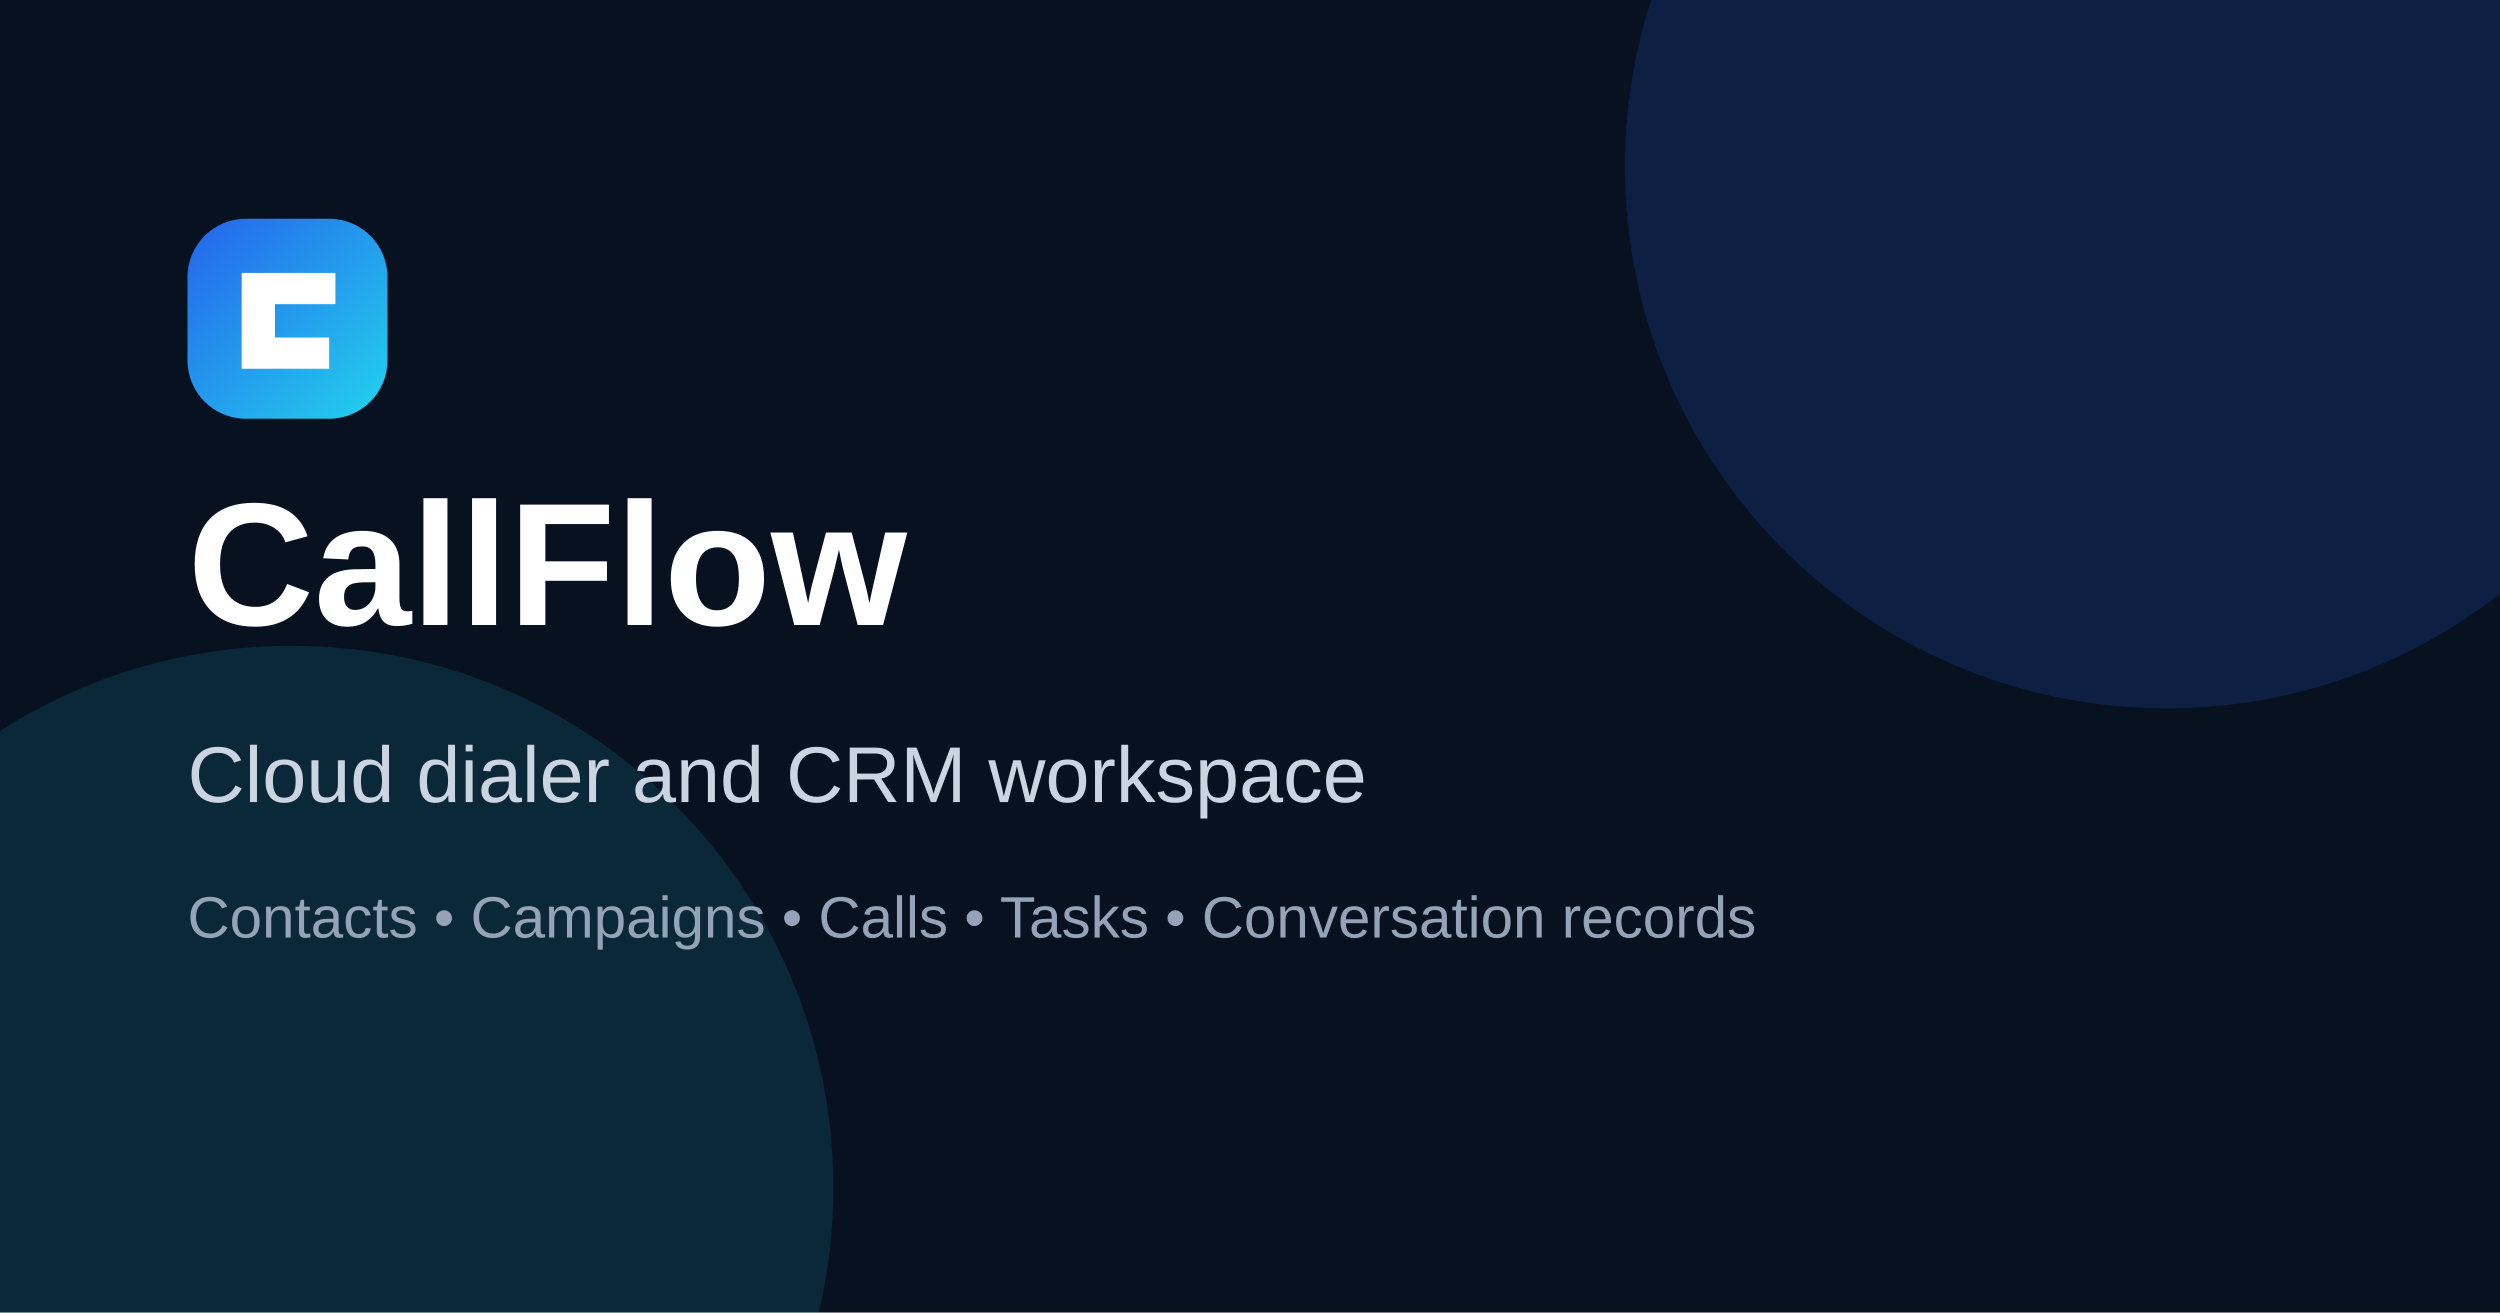
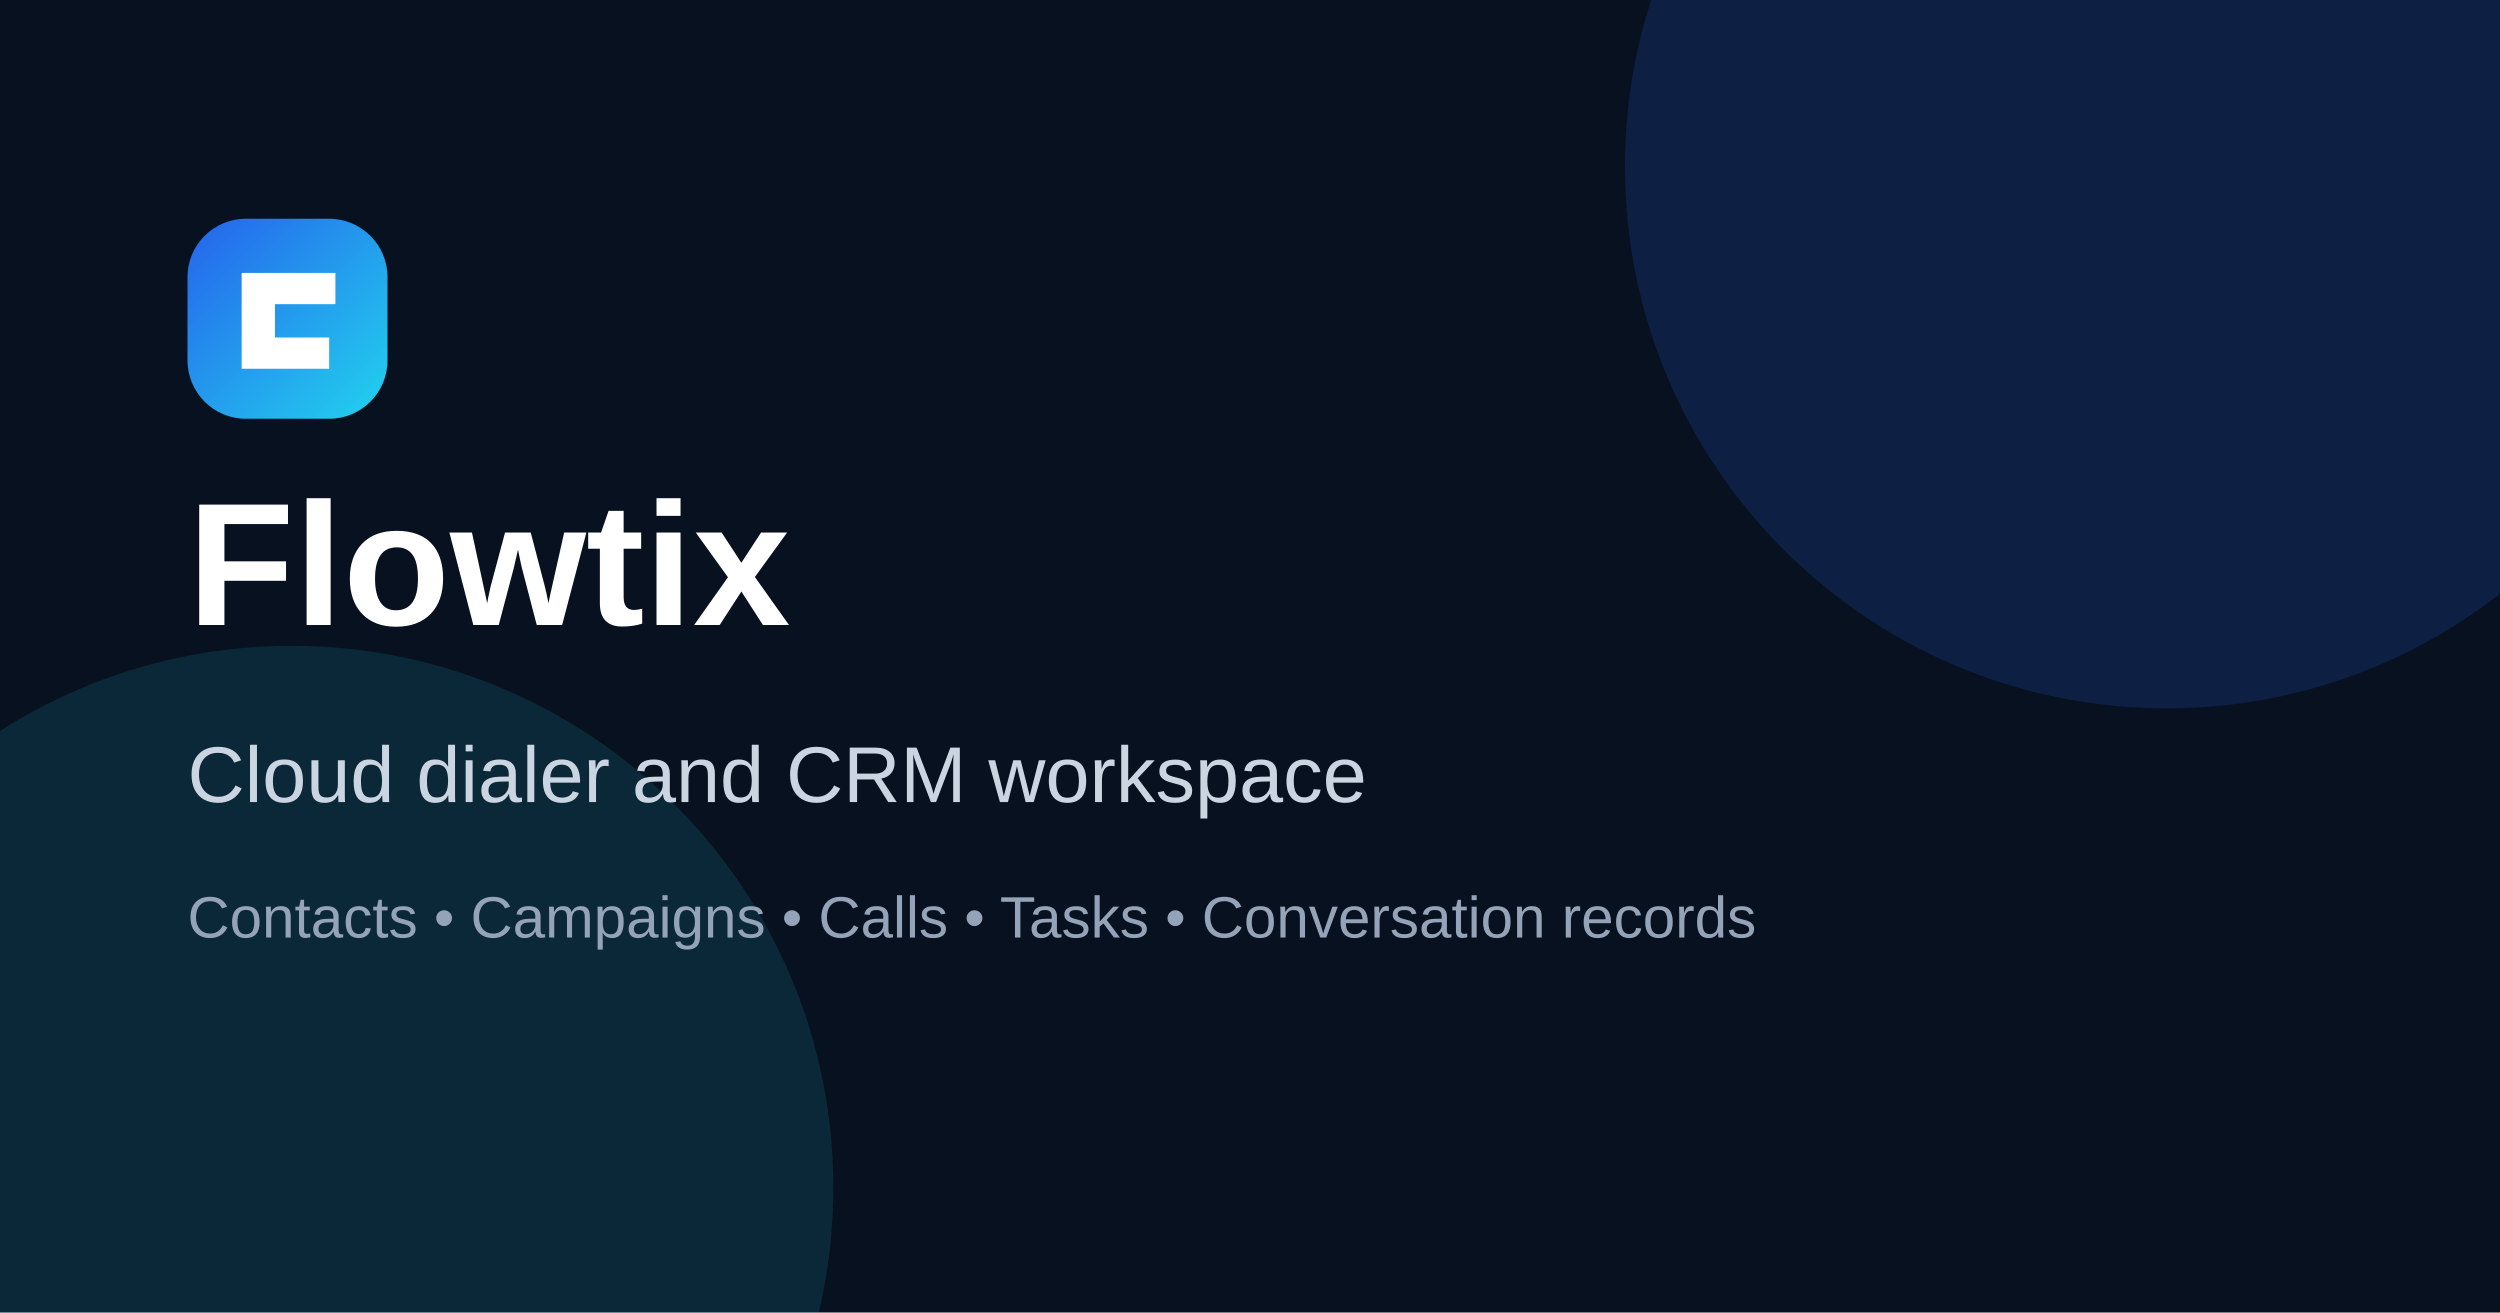
<svg xmlns="http://www.w3.org/2000/svg" width="1200" height="630" viewBox="0 0 1200 630">
  <defs>
    <linearGradient id="g" x1="0" y1="0" x2="1" y2="1">
      <stop stop-color="#2563eb" />
      <stop offset="1" stop-color="#22d3ee" />
    </linearGradient>
  </defs>
  <rect width="1200" height="630" fill="#07111f" />
  <circle cx="1040" cy="80" r="260" fill="#2563eb" opacity=".18" />
  <circle cx="140" cy="570" r="260" fill="#22d3ee" opacity=".12" />
  <rect x="90" y="105" width="96" height="96" rx="28" fill="url(#g)" />
  <path d="M116 131h45v15h-29v16h26v15h-42z" fill="white" />
-   <text x="90" y="300" fill="white" font-family="Arial,sans-serif" font-size="84" font-weight="700">CallFlow</text>
+   <text x="90" y="300" fill="white" font-family="Arial,sans-serif" font-size="84" font-weight="700">Flowtix</text>
  <text x="90" y="385" fill="#cbd5e1" font-family="Arial,sans-serif" font-size="38">Cloud dialer and CRM workspace</text>
  <text x="90" y="450" fill="#94a3b8" font-family="Arial,sans-serif" font-size="28">Contacts • Campaigns • Calls • Tasks • Conversation records</text>
</svg>
